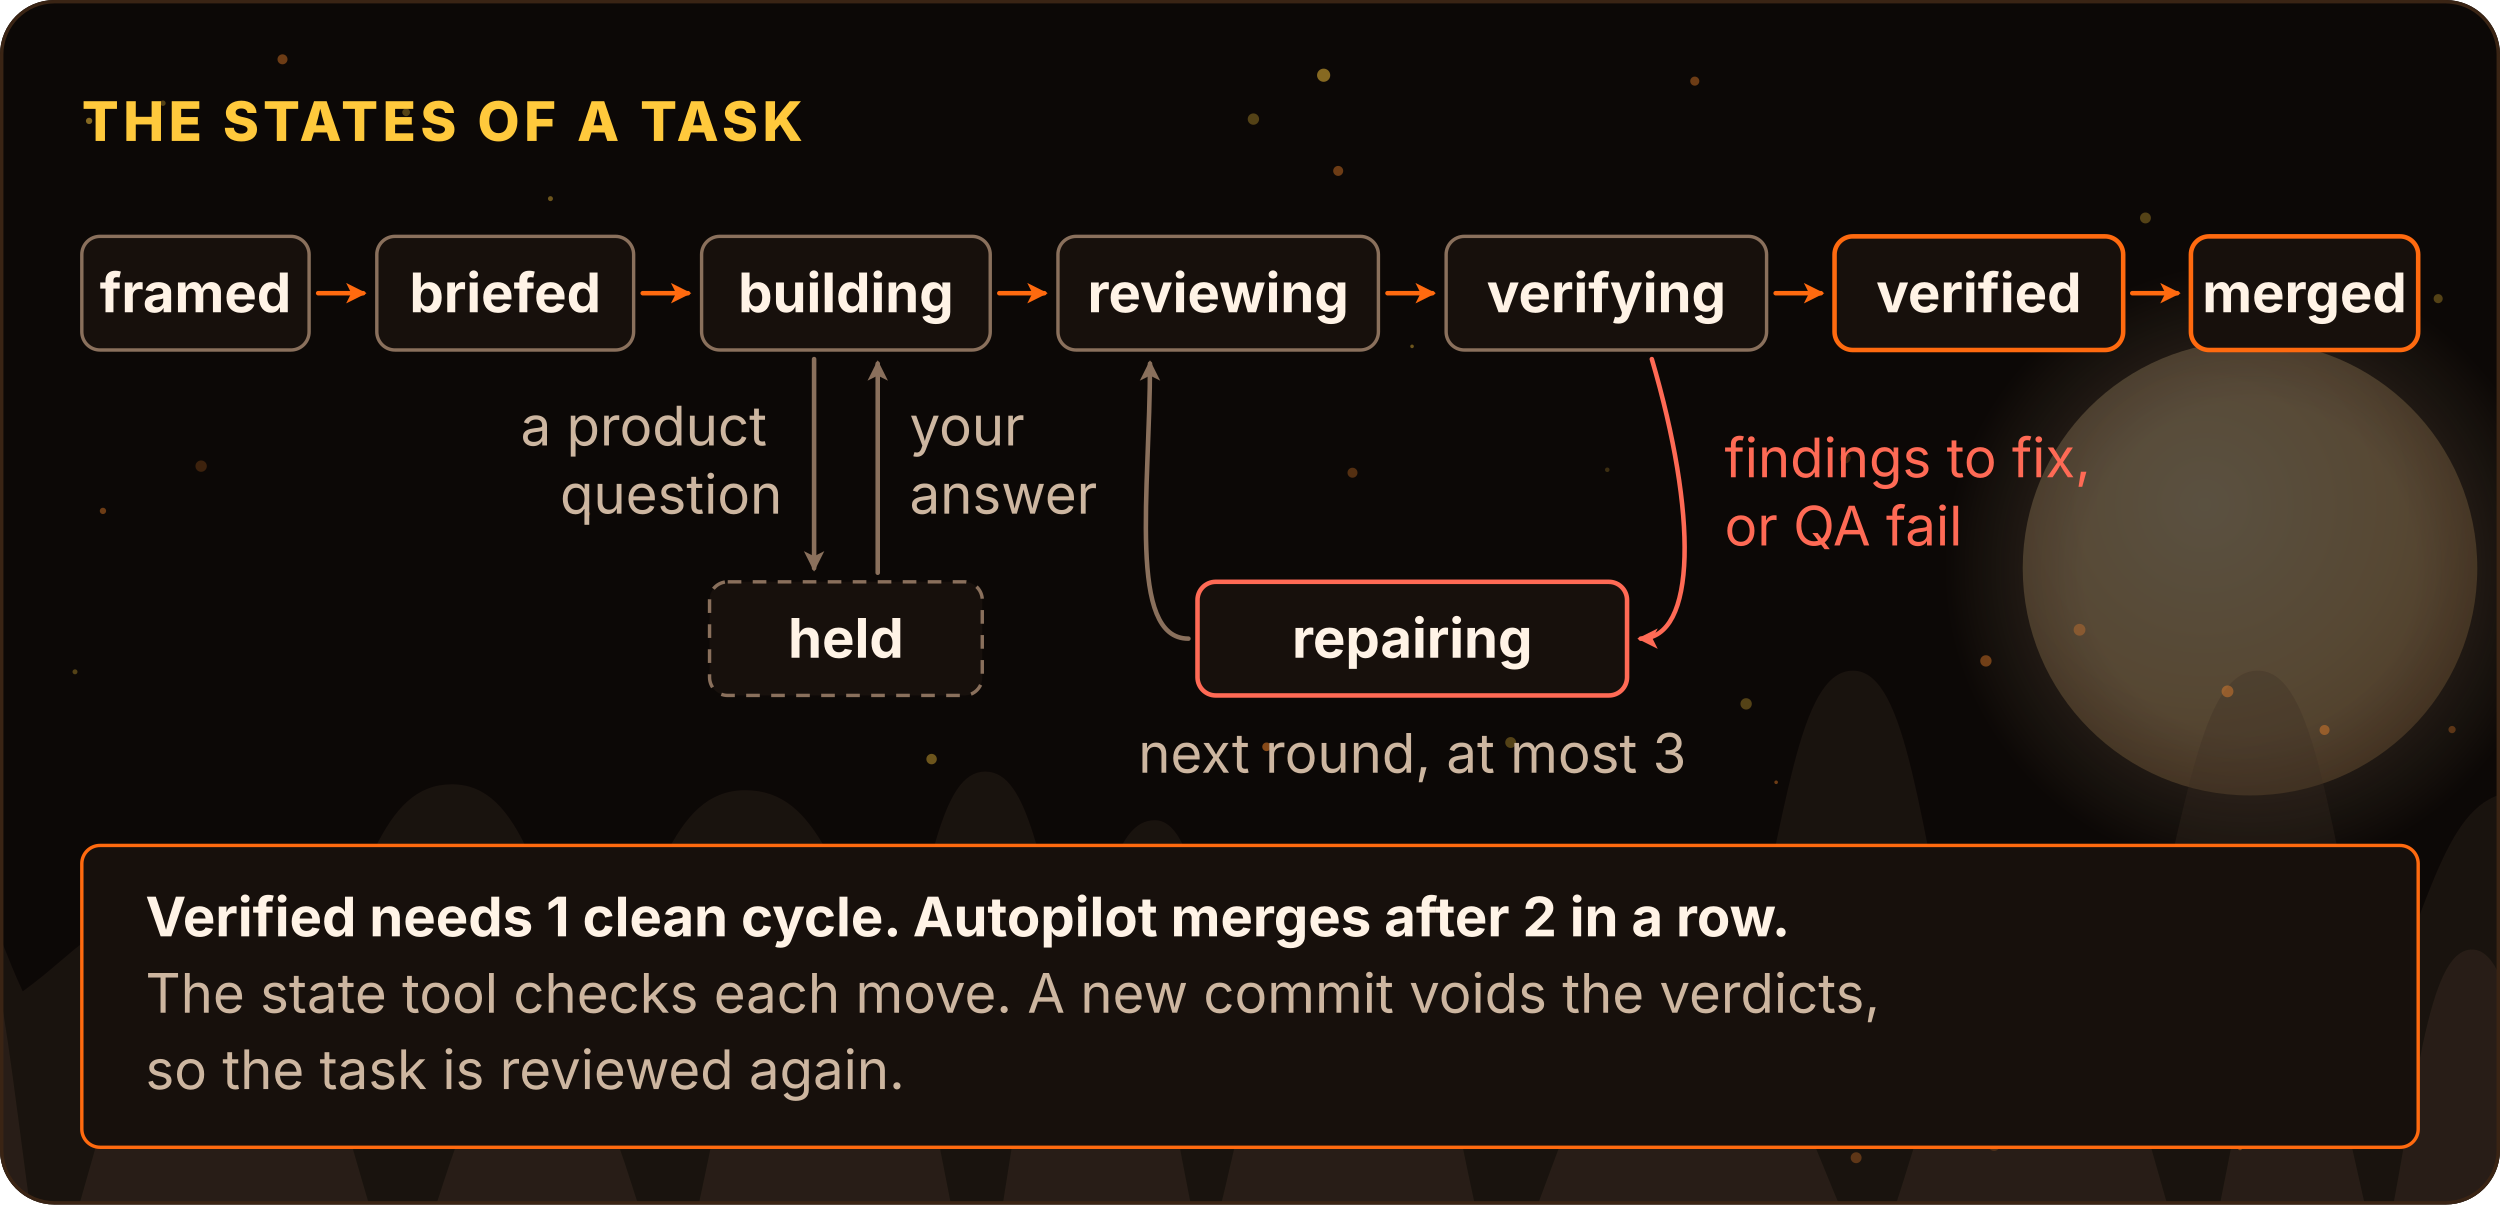
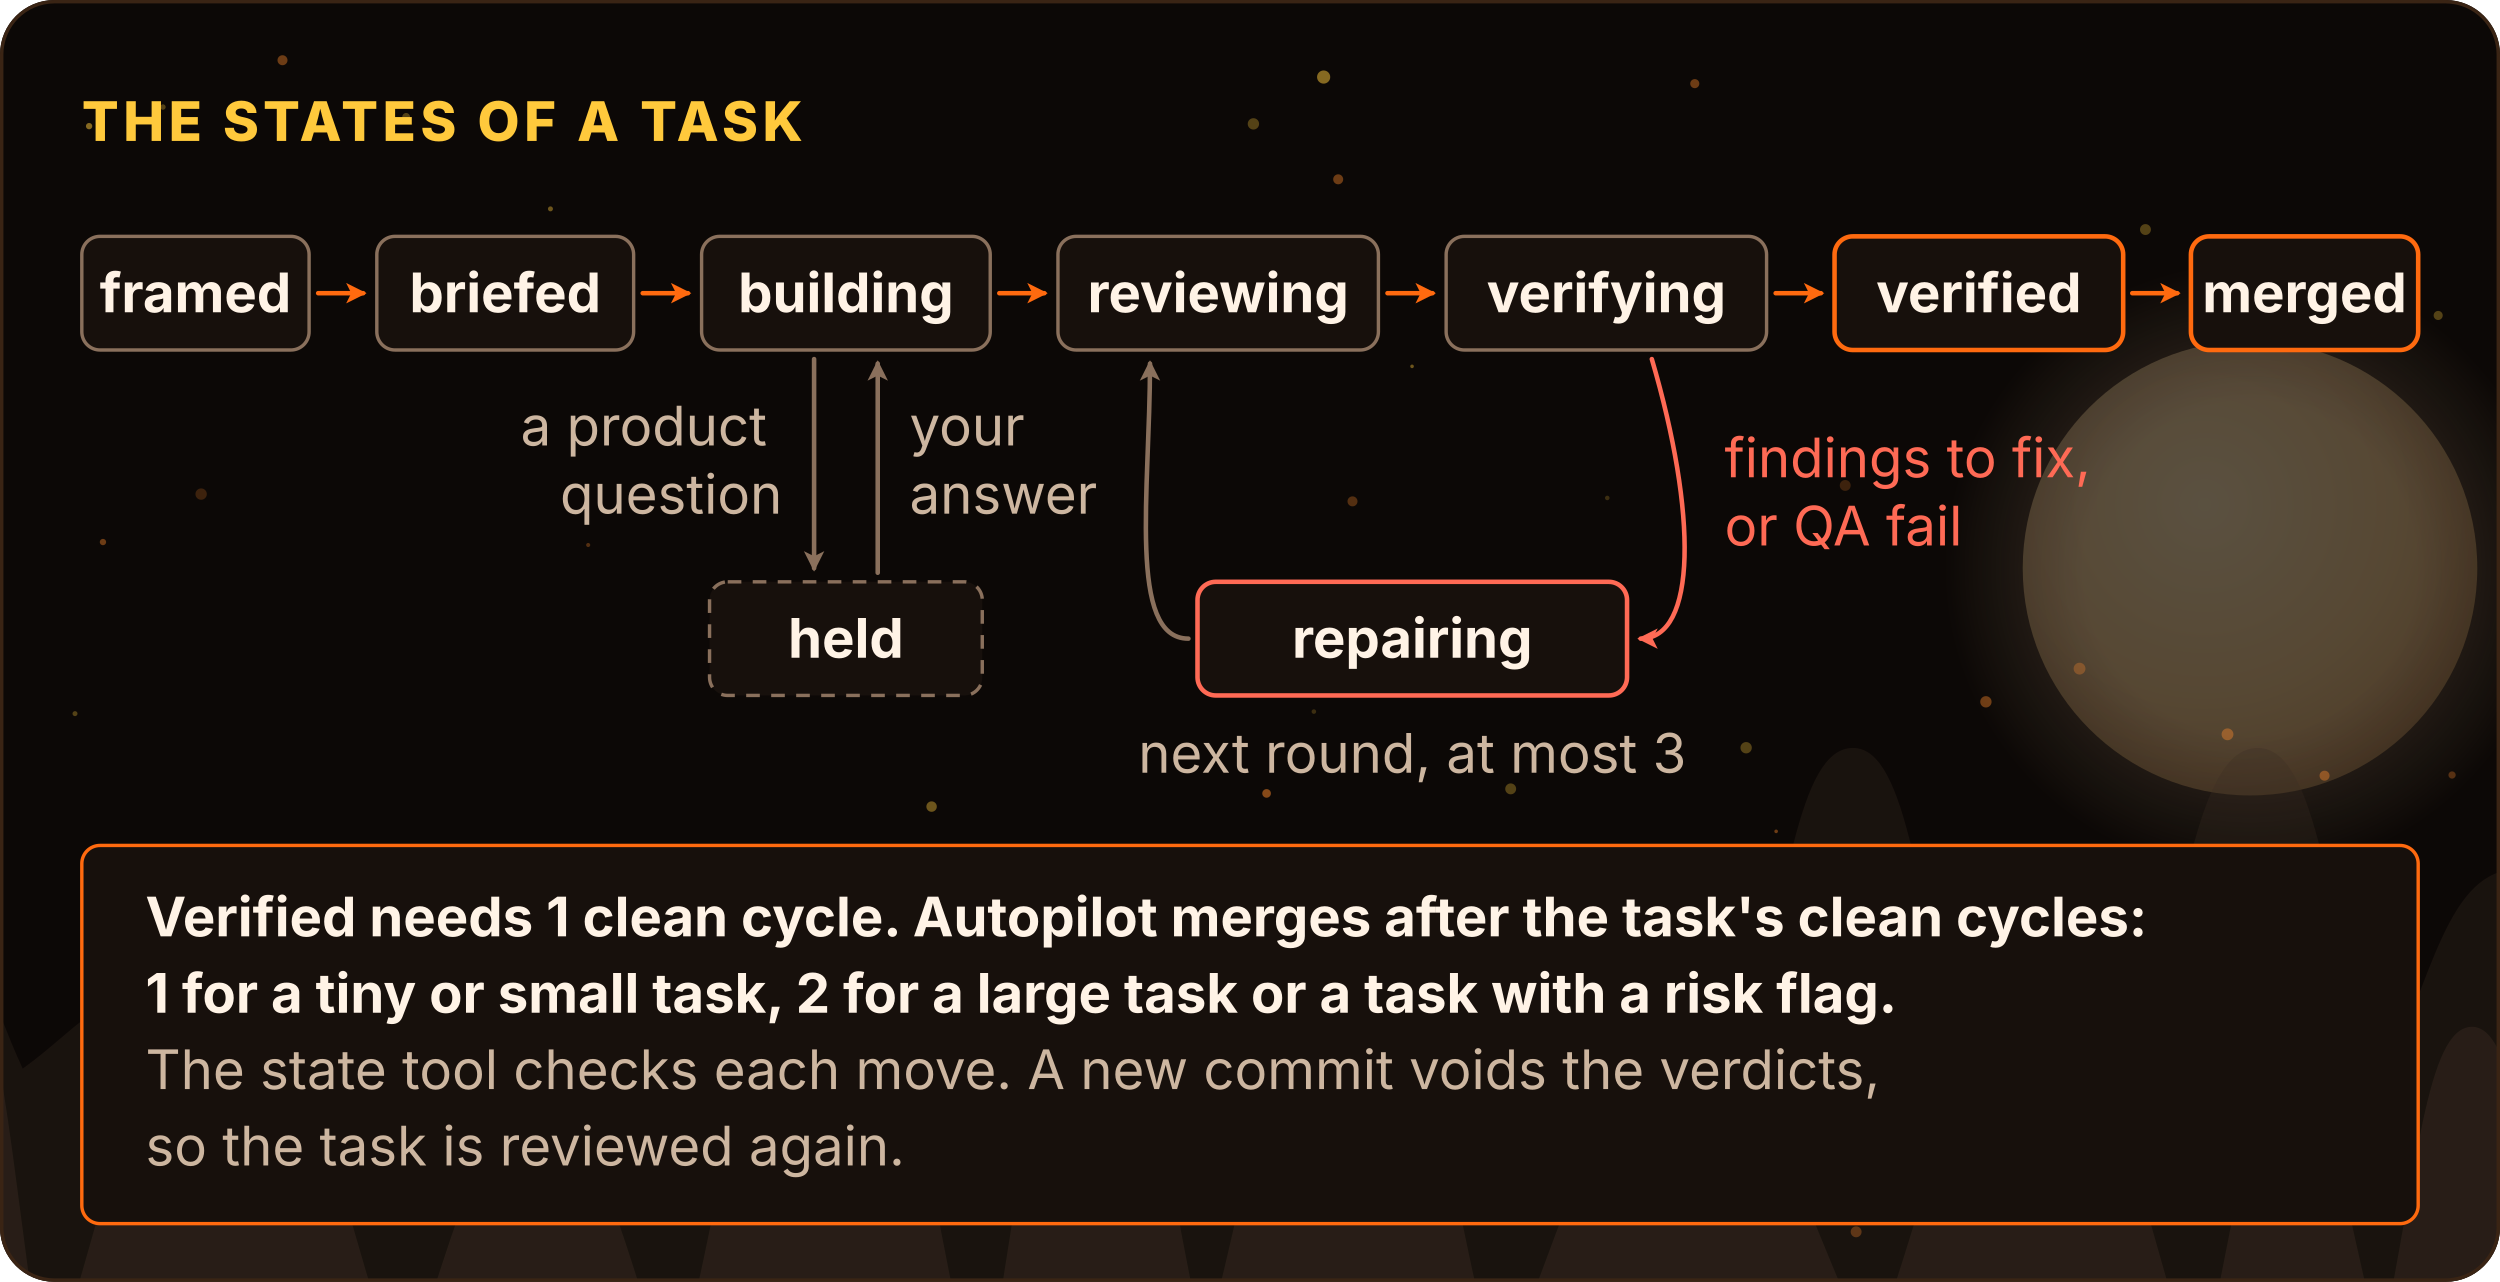
- <svg xmlns="http://www.w3.org/2000/svg" viewBox="0 0 1100 530" width="1100" height="530" role="img" aria-label="A task's life: framed, briefed, building, reviewing, verifying, verified, merged. A product question holds the task until your answer. Findings or a QA failure send it to repairing, then to review again, at most 3 rounds. Verified needs one clean cycle; autopilot merges after two.">
+ <svg xmlns="http://www.w3.org/2000/svg" viewBox="0 0 1100 564" width="1100" height="564" role="img" aria-label="A task's life: framed, briefed, building, reviewing, verifying, verified, merged. A product question holds the task until your answer. Findings or a QA failure send it to repairing, then to review again, at most 3 rounds. Verified needs one clean cycle; autopilot merges after one for a tiny or small task, two for a large or risky one.">
  <style>.pulse{animation:pulse 5s ease-in-out infinite}@keyframes pulse{50%{opacity:.55}}@media (prefers-reduced-motion:reduce){.pulse{animation:none}}</style>
  <defs>
    <linearGradient id="lifecycle-d-sky" x1="0" y1="0" x2="0" y2="1">
      <stop offset="0" stop-color="#080605" />
      <stop offset="0.45" stop-color="#1B120C" />
      <stop offset="0.72" stop-color="#22160E" />
      <stop offset="1" stop-color="#0A0706" />
    </linearGradient>
    <radialGradient id="lifecycle-d-haze">
      <stop offset="0" stop-color="#FF8A2A" stop-opacity="0.6" />
      <stop offset="0.5" stop-color="#FF6A0F" stop-opacity="0.2" />
      <stop offset="1" stop-color="#FF6A0F" stop-opacity="0" />
    </radialGradient>
    <radialGradient id="lifecycle-d-moonglow">
      <stop offset="0.55" stop-color="#F2CD96" stop-opacity="0.5" />
      <stop offset="1" stop-color="#F2CD96" stop-opacity="0" />
    </radialGradient>
    <radialGradient id="lifecycle-d-moon" cx="0.4" cy="0.36" r="0.72">
      <stop offset="0" stop-color="#F8E7C6" />
      <stop offset="0.6" stop-color="#E4BC88" />
      <stop offset="1" stop-color="#B8844F" />
    </radialGradient>
    <radialGradient id="lifecycle-d-iris" cx="0.51" cy="0.52" r="0.56">
      <stop offset="0" stop-color="#FFF4C2" />
      <stop offset="0.16" stop-color="#FFD54A" />
      <stop offset="0.4" stop-color="#FDB022" />
      <stop offset="0.66" stop-color="#EE7A0C" />
      <stop offset="0.86" stop-color="#A83E08" />
      <stop offset="1" stop-color="#4A1803" />
    </radialGradient>
    <linearGradient id="lifecycle-d-lid" x1="0" y1="0.34" x2="0" y2="0.96">
      <stop offset="0" stop-color="#000" stop-opacity="0.85" />
      <stop offset="1" stop-color="#000" stop-opacity="0" />
    </linearGradient>
    <linearGradient id="lifecycle-d-markR" x1="0" y1="0.5" x2="1" y2="0.3">
      <stop offset="0" stop-color="#B83A0A" />
      <stop offset="0.55" stop-color="#FF6A0F" />
      <stop offset="1" stop-color="#FFB050" />
    </linearGradient>
    <linearGradient id="lifecycle-d-markL" x1="1" y1="0.5" x2="0" y2="0.3">
      <stop offset="0" stop-color="#B83A0A" />
      <stop offset="0.55" stop-color="#FF6A0F" />
      <stop offset="1" stop-color="#FFB050" />
    </linearGradient>
    <linearGradient id="lifecycle-d-skin" x1="0" y1="0" x2="0" y2="1">
      <stop offset="0" stop-color="#040202" />
      <stop offset="0.32" stop-color="#1A110B" />
      <stop offset="0.6" stop-color="#33231A" />
      <stop offset="0.86" stop-color="#2C1E14" />
      <stop offset="1" stop-color="#3A2618" />
    </linearGradient>
    <linearGradient id="lifecycle-d-robe" x1="0" y1="0" x2="0" y2="1">
      <stop offset="0" stop-color="#2B2018" />
      <stop offset="1" stop-color="#100B08" />
    </linearGradient>
    <linearGradient id="lifecycle-d-bust" x1="0" y1="0" x2="0" y2="1">
      <stop offset="0" stop-color="#2B2018" />
      <stop offset="1" stop-color="#0A0604" />
    </linearGradient>
    <linearGradient id="lifecycle-d-hood" x1="0" y1="0" x2="0" y2="1">
      <stop offset="0" stop-color="#382A1F" />
      <stop offset="1" stop-color="#18120D" />
    </linearGradient>
    <linearGradient id="lifecycle-d-rock" x1="0" y1="0" x2="0" y2="1">
      <stop offset="0" stop-color="#33271D" />
      <stop offset="1" stop-color="#0D0907" />
    </linearGradient>
    <radialGradient id="lifecycle-d-disc" cx="0.5" cy="0.42" r="0.62">
      <stop offset="0" stop-color="#3B2B1E" />
      <stop offset="1" stop-color="#100B08" />
    </radialGradient>
    <radialGradient id="lifecycle-d-orb" cx="0.4" cy="0.38" r="0.65">
      <stop offset="0" stop-color="#FFF6D0" />
      <stop offset="0.45" stop-color="#FFC93C" />
      <stop offset="1" stop-color="#FF6A0F" />
    </radialGradient>
    <linearGradient id="lifecycle-d-fall" x1="0" y1="0" x2="0" y2="1">
      <stop offset="0" stop-color="#F4E6CC" stop-opacity="0.95" />
      <stop offset="1" stop-color="#F4E6CC" stop-opacity="0" />
    </linearGradient>
    <linearGradient id="lifecycle-d-word" x1="0" y1="0" x2="0" y2="1">
      <stop offset="0.2" stop-color="#FFF8EC" />
      <stop offset="0.5" stop-color="#FFD27A" />
      <stop offset="0.72" stop-color="#FF8A2A" />
      <stop offset="0.9" stop-color="#E2470A" />
    </linearGradient>
    <linearGradient id="lifecycle-d-chief" x1="0" y1="0" x2="0" y2="1">
      <stop offset="0" stop-color="#FFA040" />
      <stop offset="1" stop-color="#F05A0A" />
    </linearGradient>
    <filter id="lifecycle-d-wordglow" x="-10%" y="-20%" width="120%" height="140%">
      <feGaussianBlur in="SourceAlpha" stdDeviation="10" result="b" />
      <feFlood flood-color="#FF6A0F" flood-opacity="0.7" />
      <feComposite in2="b" operator="in" result="g" />
      <feMerge>
        <feMergeNode in="g" />
        <feMergeNode in="SourceGraphic" />
      </feMerge>
    </filter>
    <filter id="lifecycle-d-glow" x="-50%" y="-50%" width="200%" height="200%">
      <feGaussianBlur in="SourceGraphic" stdDeviation="2.6" result="b" />
      <feMerge>
        <feMergeNode in="b" />
        <feMergeNode in="SourceGraphic" />
      </feMerge>
    </filter>
    <filter id="lifecycle-d-blur" x="-50%" y="-50%" width="200%" height="200%">
      <feGaussianBlur stdDeviation="14" />
    </filter>
    <filter id="lifecycle-d-mist" x="-30%" y="-200%" width="160%" height="500%">
      <feGaussianBlur stdDeviation="20" />
    </filter>
    <marker id="lifecycle-d-hot" viewBox="0 0 12 12" refX="10" refY="6" markerWidth="9" markerHeight="9" markerUnits="userSpaceOnUse" orient="auto-start-reverse">
      <path d="M0 0 L12 6 L0 12 L3 6 z" fill="#FF6A0F" />
    </marker>
    <marker id="lifecycle-d-muted" viewBox="0 0 12 12" refX="10" refY="6" markerWidth="9" markerHeight="9" markerUnits="userSpaceOnUse" orient="auto-start-reverse">
      <path d="M0 0 L12 6 L0 12 L3 6 z" fill="#8A705C" />
    </marker>
    <marker id="lifecycle-d-bad" viewBox="0 0 12 12" refX="10" refY="6" markerWidth="9" markerHeight="9" markerUnits="userSpaceOnUse" orient="auto-start-reverse">
      <path d="M0 0 L12 6 L0 12 L3 6 z" fill="#FF6A55" />
    </marker>
    <marker id="lifecycle-d-loop" viewBox="0 0 12 12" refX="10" refY="6" markerWidth="9" markerHeight="9" markerUnits="userSpaceOnUse" orient="auto-start-reverse">
      <path d="M0 0 L12 6 L0 12 L3 6 z" fill="#FFC93C" />
    </marker>
    <clipPath id="lifecycle-d-frame">
-       <rect width="1100" height="530" rx="24" />
+       <rect width="1100" height="564" rx="24" />
    </clipPath>
  </defs>
  <g clip-path="url(#lifecycle-d-frame)">
-     <rect width="1100" height="530" rx="24" fill="#0C0806" />
+     <rect width="1100" height="564" rx="24" fill="#0C0806" />
    <circle cx="990" cy="250" r="134.4" fill="url(#lifecycle-d-moonglow)" opacity="0.3" />
    <circle cx="990" cy="250" r="100" fill="url(#lifecycle-d-moon)" opacity="0.22" />
-     <path d="M-60 530 L-60 470 C-46 421.4 -42.5 381.7 -25 381.7 C-7.5 381.7 -4 406.2 10 436.2 C35.2 418 41.5 403.2 72.9 403.2 C104.4 403.2 110.6 420.2 135.8 441.1 C161 388.3 167.3 345.1 198.8 345.1 C230.3 345.1 236.6 391.4 261.8 448.1 C288.2 392.8 294.9 347.7 327.9 347.7 C361 347.7 367.6 387.8 394.1 436.8 C409.8 383.3 413.8 339.5 433.5 339.5 C453.2 339.5 457.1 381.9 472.9 433.6 C487 393.6 490.5 360.9 508.1 360.9 C525.7 360.9 529.2 407.6 543.3 464.8 C564.5 425.6 569.8 393.6 596.4 393.6 C623 393.6 628.3 426.3 649.5 466.1 C673 434.4 678.8 408.5 708.2 408.5 C737.5 408.5 743.3 421.5 766.8 437.3 C786.2 359.1 791 295.1 815.3 295.1 C839.5 295.1 844.3 363.6 863.7 447.5 C879.4 422.1 883.3 401.4 902.8 401.4 C922.3 401.4 926.3 415.7 941.9 433.2 C962.5 357.2 967.7 295.1 993.5 295.1 C1019.4 295.1 1024.5 365.5 1045.2 451.5 C1070.5 394.8 1076.8 348.4 1108.4 348.4 C1140 348.4 1146.4 392.7 1171.7 446.8 L1171.7 530 Z" fill="#3A2B21" opacity="0.3" />
-     <path d="M-60 530 L-60 590 C-44 480.4 -40 390.8 -20 390.8 C0 390.8 4 475.2 20 578.3 C51.3 484.9 59.2 408.5 98.3 408.5 C137.4 408.5 145.2 483.2 176.5 574.6 C200.6 512 206.6 460.9 236.6 460.9 C266.6 460.9 272.7 513.2 296.7 577.1 C323.6 467.3 330.3 377.5 363.9 377.5 C397.5 377.5 404.2 473 431.1 589.6 C450.8 483.3 455.8 396.3 480.5 396.3 C505.2 396.3 510.2 469.4 530 558.8 C555.8 462.1 562.2 383 594.5 383 C626.7 383 633.2 469 659 574 C691.8 499.3 700.1 438.1 741.2 438.1 C782.3 438.1 790.5 493.7 823.4 561.6 C852.2 482.9 859.4 418.5 895.4 418.5 C931.4 418.5 938.6 488.8 967.4 574.7 C983.5 505 987.5 448 1007.5 448 C1027.5 448 1031.5 497.8 1047.5 558.7 C1063.6 481.2 1067.6 417.8 1087.7 417.8 C1107.8 417.8 1111.8 487 1127.8 571.5 C1149.9 486.8 1155.4 417.5 1183 417.5 C1210.6 417.5 1216.1 483.5 1238.2 564.1 L1238.2 530 Z" fill="#3A2B21" opacity="0.45" />
-     <ellipse cx="140" cy="431.6" rx="201.8" ry="26" fill="#E9D6BC" opacity="0" filter="url(#lifecycle-d-mist)" />
-     <ellipse cx="427.9" cy="452.6" rx="215.1" ry="26" fill="#E9D6BC" opacity="0" filter="url(#lifecycle-d-mist)" />
-     <ellipse cx="743" cy="444.3" rx="242.7" ry="26" fill="#E9D6BC" opacity="0" filter="url(#lifecycle-d-mist)" />
-     <ellipse cx="999.4" cy="408.3" rx="217.1" ry="26" fill="#E9D6BC" opacity="0" filter="url(#lifecycle-d-mist)" />
-     <circle cx="745.7" cy="35.7" r="2" fill="#FF8A2A" opacity="0.4" />
-     <circle cx="811.9" cy="201.5" r="2.4" fill="#FF8A2A" opacity="0.2" />
-     <circle cx="409.9" cy="334" r="2.3" fill="#FFC93C" opacity="0.4" />
-     <circle cx="71.7" cy="45.4" r="1.2" fill="#FFC93C" opacity="0.3" />
-     <circle cx="582.4" cy="33.1" r="2.9" fill="#FFC93C" opacity="0.5" />
-     <circle cx="1006" cy="474.2" r="0.8" fill="#FFC93C" opacity="0.3" />
-     <circle cx="578.1" cy="294.8" r="1" fill="#FFC93C" opacity="0.2" />
-     <circle cx="985.6" cy="505.1" r="1" fill="#FF8A2A" opacity="0.4" />
-     <circle cx="1022.8" cy="321.2" r="2.2" fill="#FF8A2A" opacity="0.4" />
-     <circle cx="39.2" cy="53.2" r="1.4" fill="#FFC93C" opacity="0.5" />
-     <circle cx="88.5" cy="205.1" r="2.5" fill="#FF8A2A" opacity="0.2" />
-     <circle cx="588.8" cy="75.2" r="2.2" fill="#FF8A2A" opacity="0.4" />
-     <circle cx="829.8" cy="122.2" r="0.9" fill="#FF8A2A" opacity="0.3" />
-     <circle cx="551.5" cy="52.4" r="2.5" fill="#FFC93C" opacity="0.3" />
-     <circle cx="1021.6" cy="479.8" r="3" fill="#FFC93C" opacity="0.5" />
-     <circle cx="258.8" cy="226.1" r="0.9" fill="#FF8A2A" opacity="0.3" />
-     <circle cx="707.2" cy="206.7" r="1" fill="#FFC93C" opacity="0.2" />
-     <circle cx="944" cy="95.9" r="2.4" fill="#FFC93C" opacity="0.3" />
-     <circle cx="242.2" cy="87.4" r="1.1" fill="#FFC93C" opacity="0.4" />
-     <circle cx="1072.8" cy="131.4" r="2" fill="#FFC93C" opacity="0.3" />
-     <circle cx="697.4" cy="454" r="2.7" fill="#FFC93C" opacity="0.3" />
-     <circle cx="124.3" cy="26.1" r="2.2" fill="#FF8A2A" opacity="0.4" />
-     <circle cx="816.7" cy="509.4" r="2.4" fill="#FF8A2A" opacity="0.3" />
-     <circle cx="664.7" cy="326.7" r="2.4" fill="#FFC93C" opacity="0.3" />
-     <circle cx="1078.9" cy="321" r="1.6" fill="#FF8A2A" opacity="0.3" />
-     <circle cx="890.9" cy="134.5" r="2.1" fill="#FFC93C" opacity="0.4" />
-     <circle cx="621.3" cy="152.4" r="0.8" fill="#FFC93C" opacity="0.4" />
-     <circle cx="915" cy="277.1" r="2.6" fill="#FF8A2A" opacity="0.3" />
-     <circle cx="557.3" cy="328.6" r="1.9" fill="#FF8A2A" opacity="0.5" />
-     <circle cx="980.1" cy="304.2" r="2.6" fill="#FF8A2A" opacity="0.4" />
-     <circle cx="768.3" cy="309.7" r="2.5" fill="#FFC93C" opacity="0.3" />
-     <circle cx="595.1" cy="208" r="2.2" fill="#FF8A2A" opacity="0.3" />
-     <circle cx="33" cy="295.6" r="1.1" fill="#FFC93C" opacity="0.3" />
-     <circle cx="877.8" cy="140.2" r="2.4" fill="#FFC93C" opacity="0.4" />
-     <circle cx="781.5" cy="344.2" r="0.8" fill="#FF8A2A" opacity="0.4" />
-     <circle cx="45.3" cy="224.8" r="1.4" fill="#FF8A2A" opacity="0.4" />
-     <circle cx="873.8" cy="290.8" r="2.5" fill="#FF8A2A" opacity="0.4" />
-     <circle cx="877.4" cy="503.8" r="2.6" fill="#FF8A2A" opacity="0.2" />
-     <circle cx="178.7" cy="49.4" r="1.7" fill="#FFC93C" opacity="0.3" />
-     <circle cx="556.6" cy="407.7" r="2.8" fill="#FFC93C" opacity="0.4" />
+     <path d="M-60 564 L-60 504 C-46 455.4 -42.5 415.7 -25 415.7 C-7.5 415.7 -4 440.2 10 470.2 C35.2 452 41.5 437.2 72.9 437.2 C104.4 437.2 110.6 454.2 135.8 475.1 C161 422.3 167.3 379.1 198.8 379.1 C230.3 379.1 236.6 425.4 261.8 482.1 C288.2 426.8 294.9 381.7 327.9 381.7 C361 381.7 367.6 421.8 394.1 470.8 C409.8 417.3 413.8 373.5 433.5 373.5 C453.2 373.5 457.1 415.9 472.9 467.6 C487 427.6 490.5 394.9 508.1 394.9 C525.7 394.9 529.2 441.6 543.3 498.8 C564.5 459.6 569.8 427.6 596.4 427.6 C623 427.6 628.3 460.3 649.5 500.1 C673 468.4 678.8 442.5 708.2 442.5 C737.5 442.5 743.3 455.5 766.8 471.3 C786.2 393.1 791 329.1 815.3 329.1 C839.5 329.1 844.3 397.6 863.7 481.5 C879.4 456.1 883.3 435.4 902.8 435.4 C922.3 435.4 926.3 449.7 941.9 467.2 C962.5 391.2 967.7 329.1 993.5 329.1 C1019.4 329.1 1024.5 399.5 1045.2 485.5 C1070.5 428.8 1076.8 382.4 1108.4 382.4 C1140 382.4 1146.4 426.7 1171.7 480.8 L1171.7 564 Z" fill="#3A2B21" opacity="0.3" />
+     <path d="M-60 564 L-60 624 C-44 514.4 -40 424.8 -20 424.8 C0 424.8 4 509.2 20 612.3 C51.3 518.9 59.2 442.5 98.3 442.5 C137.4 442.5 145.2 517.2 176.5 608.6 C200.6 546 206.6 494.9 236.6 494.9 C266.6 494.9 272.7 547.2 296.7 611.1 C323.6 501.3 330.3 411.5 363.9 411.5 C397.5 411.5 404.2 507 431.1 623.6 C450.8 517.3 455.8 430.3 480.5 430.3 C505.2 430.3 510.2 503.4 530 592.8 C555.8 496.1 562.2 417 594.5 417 C626.7 417 633.2 503 659 608 C691.8 533.3 700.1 472.1 741.2 472.1 C782.3 472.1 790.5 527.7 823.4 595.6 C852.2 516.9 859.4 452.5 895.4 452.5 C931.4 452.5 938.6 522.8 967.4 608.7 C983.5 539 987.5 482 1007.5 482 C1027.5 482 1031.5 531.8 1047.5 592.7 C1063.6 515.2 1067.6 451.8 1087.7 451.8 C1107.8 451.8 1111.8 521 1127.8 605.5 C1149.9 520.8 1155.4 451.5 1183 451.5 C1210.6 451.5 1216.1 517.5 1238.2 598.1 L1238.2 564 Z" fill="#3A2B21" opacity="0.45" />
+     <ellipse cx="140" cy="465.6" rx="201.8" ry="26" fill="#E9D6BC" opacity="0" filter="url(#lifecycle-d-mist)" />
+     <ellipse cx="427.9" cy="486.6" rx="215.1" ry="26" fill="#E9D6BC" opacity="0" filter="url(#lifecycle-d-mist)" />
+     <ellipse cx="743" cy="478.3" rx="242.7" ry="26" fill="#E9D6BC" opacity="0" filter="url(#lifecycle-d-mist)" />
+     <ellipse cx="999.4" cy="442.3" rx="217.1" ry="26" fill="#E9D6BC" opacity="0" filter="url(#lifecycle-d-mist)" />
+     <circle cx="745.7" cy="36.8" r="2" fill="#FF8A2A" opacity="0.4" />
+     <circle cx="811.9" cy="213.6" r="2.4" fill="#FF8A2A" opacity="0.2" />
+     <circle cx="409.9" cy="354.9" r="2.3" fill="#FFC93C" opacity="0.4" />
+     <circle cx="71.7" cy="47.1" r="1.2" fill="#FFC93C" opacity="0.3" />
+     <circle cx="582.4" cy="33.9" r="2.9" fill="#FFC93C" opacity="0.5" />
+     <circle cx="1006" cy="504.5" r="0.8" fill="#FFC93C" opacity="0.3" />
+     <circle cx="578.1" cy="313.1" r="1" fill="#FFC93C" opacity="0.2" />
+     <circle cx="985.6" cy="537.4" r="1" fill="#FF8A2A" opacity="0.4" />
+     <circle cx="1022.8" cy="341.3" r="2.2" fill="#FF8A2A" opacity="0.4" />
+     <circle cx="39.2" cy="55.5" r="1.4" fill="#FFC93C" opacity="0.5" />
+     <circle cx="88.5" cy="217.4" r="2.5" fill="#FF8A2A" opacity="0.2" />
+     <circle cx="588.8" cy="78.9" r="2.2" fill="#FF8A2A" opacity="0.4" />
+     <circle cx="829.8" cy="129" r="0.9" fill="#FF8A2A" opacity="0.3" />
+     <circle cx="551.5" cy="54.5" r="2.5" fill="#FFC93C" opacity="0.3" />
+     <circle cx="1021.6" cy="510.5" r="3" fill="#FFC93C" opacity="0.5" />
+     <circle cx="258.8" cy="239.8" r="0.9" fill="#FF8A2A" opacity="0.3" />
+     <circle cx="707.2" cy="219.1" r="1" fill="#FFC93C" opacity="0.2" />
+     <circle cx="944" cy="101" r="2.4" fill="#FFC93C" opacity="0.3" />
+     <circle cx="242.2" cy="91.9" r="1.1" fill="#FFC93C" opacity="0.4" />
+     <circle cx="1072.8" cy="138.8" r="2" fill="#FFC93C" opacity="0.3" />
+     <circle cx="697.4" cy="482.9" r="2.7" fill="#FFC93C" opacity="0.3" />
+     <circle cx="124.3" cy="26.5" r="2.2" fill="#FF8A2A" opacity="0.4" />
+     <circle cx="816.7" cy="542" r="2.4" fill="#FF8A2A" opacity="0.3" />
+     <circle cx="664.7" cy="347.1" r="2.4" fill="#FFC93C" opacity="0.3" />
+     <circle cx="1078.9" cy="341" r="1.6" fill="#FF8A2A" opacity="0.3" />
+     <circle cx="890.9" cy="142.2" r="2.1" fill="#FFC93C" opacity="0.4" />
+     <circle cx="621.3" cy="161.2" r="0.8" fill="#FFC93C" opacity="0.4" />
+     <circle cx="915" cy="294.2" r="2.6" fill="#FF8A2A" opacity="0.3" />
+     <circle cx="557.3" cy="349.1" r="1.9" fill="#FF8A2A" opacity="0.5" />
+     <circle cx="980.1" cy="323.1" r="2.6" fill="#FF8A2A" opacity="0.4" />
+     <circle cx="768.3" cy="329" r="2.5" fill="#FFC93C" opacity="0.3" />
+     <circle cx="595.1" cy="220.6" r="2.2" fill="#FF8A2A" opacity="0.3" />
+     <circle cx="33" cy="314" r="1.1" fill="#FFC93C" opacity="0.3" />
+     <circle cx="877.8" cy="148.3" r="2.4" fill="#FFC93C" opacity="0.4" />
+     <circle cx="781.5" cy="365.8" r="0.8" fill="#FF8A2A" opacity="0.4" />
+     <circle cx="45.3" cy="238.5" r="1.4" fill="#FF8A2A" opacity="0.4" />
+     <circle cx="873.8" cy="308.8" r="2.5" fill="#FF8A2A" opacity="0.4" />
+     <circle cx="877.4" cy="536" r="2.6" fill="#FF8A2A" opacity="0.2" />
+     <circle cx="178.7" cy="51.4" r="1.7" fill="#FFC93C" opacity="0.3" />
+     <circle cx="556.6" cy="433.5" r="2.8" fill="#FFC93C" opacity="0.4" />
    <text x="36" y="62" font-family="-apple-system, BlinkMacSystemFont, 'Segoe UI', Inter, Helvetica, Arial, sans-serif" font-size="24" font-weight="800" fill="#FFC93C" text-anchor="start" letter-spacing="2">
      <tspan x="36" dy="0">THE STATES OF A TASK</tspan>
    </text>
    <rect x="36" y="104" width="100" height="50" rx="8" fill="#17100C" stroke="#8A705C" stroke-width="1.5" />
    <text x="86" y="137.4" font-family="-apple-system, BlinkMacSystemFont, 'Segoe UI', Inter, Helvetica, Arial, sans-serif" font-size="24" font-weight="700" fill="#FFF3E6" text-anchor="middle">
      <tspan x="86" dy="0">framed</tspan>
    </text>
    <path d="M140 129 L 159.8 129" fill="none" stroke="#FF6A0F" stroke-width="2" stroke-linecap="round" stroke-linejoin="round" marker-end="url(#lifecycle-d-hot)" />
    <rect x="165.8" y="104" width="113" height="50" rx="8" fill="#17100C" stroke="#8A705C" stroke-width="1.5" />
    <text x="222.3" y="137.4" font-family="-apple-system, BlinkMacSystemFont, 'Segoe UI', Inter, Helvetica, Arial, sans-serif" font-size="24" font-weight="700" fill="#FFF3E6" text-anchor="middle">
      <tspan x="222.3" dy="0">briefed</tspan>
    </text>
    <path d="M282.8 129 L 302.7 129" fill="none" stroke="#FF6A0F" stroke-width="2" stroke-linecap="round" stroke-linejoin="round" marker-end="url(#lifecycle-d-hot)" />
    <rect x="308.7" y="104" width="127" height="50" rx="8" fill="#17100C" stroke="#8A705C" stroke-width="1.5" />
    <text x="372.2" y="137.4" font-family="-apple-system, BlinkMacSystemFont, 'Segoe UI', Inter, Helvetica, Arial, sans-serif" font-size="24" font-weight="700" fill="#FFF3E6" text-anchor="middle">
      <tspan x="372.2" dy="0">building</tspan>
    </text>
    <path d="M439.7 129 L 459.5 129" fill="none" stroke="#FF6A0F" stroke-width="2" stroke-linecap="round" stroke-linejoin="round" marker-end="url(#lifecycle-d-hot)" />
    <rect x="465.5" y="104" width="141" height="50" rx="8" fill="#17100C" stroke="#8A705C" stroke-width="1.5" />
    <text x="536" y="137.4" font-family="-apple-system, BlinkMacSystemFont, 'Segoe UI', Inter, Helvetica, Arial, sans-serif" font-size="24" font-weight="700" fill="#FFF3E6" text-anchor="middle">
      <tspan x="536" dy="0">reviewing</tspan>
    </text>
    <path d="M610.5 129 L 630.3 129" fill="none" stroke="#FF6A0F" stroke-width="2" stroke-linecap="round" stroke-linejoin="round" marker-end="url(#lifecycle-d-hot)" />
    <rect x="636.3" y="104" width="141" height="50" rx="8" fill="#17100C" stroke="#8A705C" stroke-width="1.5" />
    <text x="706.8" y="137.4" font-family="-apple-system, BlinkMacSystemFont, 'Segoe UI', Inter, Helvetica, Arial, sans-serif" font-size="24" font-weight="700" fill="#FFF3E6" text-anchor="middle">
      <tspan x="706.8" dy="0">verifying</tspan>
    </text>
    <path d="M781.3 129 L 801.2 129" fill="none" stroke="#FF6A0F" stroke-width="2" stroke-linecap="round" stroke-linejoin="round" marker-end="url(#lifecycle-d-hot)" />
    <rect x="807.2" y="104" width="127" height="50" rx="8" fill="#17100C" stroke="#FF6A0F" stroke-width="2" />
    <text x="870.7" y="137.4" font-family="-apple-system, BlinkMacSystemFont, 'Segoe UI', Inter, Helvetica, Arial, sans-serif" font-size="24" font-weight="700" fill="#FFF3E6" text-anchor="middle">
      <tspan x="870.7" dy="0">verified</tspan>
    </text>
    <path d="M938.2 129 L 958 129" fill="none" stroke="#FF6A0F" stroke-width="2" stroke-linecap="round" stroke-linejoin="round" marker-end="url(#lifecycle-d-hot)" />
    <rect x="964" y="104" width="100" height="50" rx="8" fill="#17100C" stroke="#FF6A0F" stroke-width="2" />
    <text x="1014" y="137.4" font-family="-apple-system, BlinkMacSystemFont, 'Segoe UI', Inter, Helvetica, Arial, sans-serif" font-size="24" font-weight="700" fill="#FFF3E6" text-anchor="middle">
      <tspan x="1014" dy="0">merged</tspan>
    </text>
    <path d="M358.2 158 L 358.2 250" fill="none" stroke="#8A705C" stroke-width="2" stroke-linecap="round" stroke-linejoin="round" marker-end="url(#lifecycle-d-muted)" />
    <path d="M386.2 252 L 386.2 160" fill="none" stroke="#8A705C" stroke-width="2" stroke-linecap="round" stroke-linejoin="round" marker-end="url(#lifecycle-d-muted)" />
    <text x="344.2" y="196" font-family="-apple-system, BlinkMacSystemFont, 'Segoe UI', Inter, Helvetica, Arial, sans-serif" font-size="24" font-weight="400" fill="#CDB6A0" text-anchor="end">
      <tspan x="344.2" dy="0">a product</tspan>
      <tspan x="344.2" dy="30">question</tspan>
    </text>
    <text x="400.2" y="196" font-family="-apple-system, BlinkMacSystemFont, 'Segoe UI', Inter, Helvetica, Arial, sans-serif" font-size="24" font-weight="400" fill="#CDB6A0" text-anchor="start">
      <tspan x="400.2" dy="0">your</tspan>
      <tspan x="400.2" dy="30">answer</tspan>
    </text>
    <rect x="312.2" y="256" width="120" height="50" rx="8" fill="#17100C" stroke="#8A705C" stroke-width="1.5" stroke-dasharray="6 5" />
    <text x="372.2" y="289.4" font-family="-apple-system, BlinkMacSystemFont, 'Segoe UI', Inter, Helvetica, Arial, sans-serif" font-size="24" font-weight="700" fill="#FFF3E6" text-anchor="middle">
      <tspan x="372.2" dy="0">held</tspan>
    </text>
    <path d="M726.8 158 C 746.8 226, 746.8 281, 721.9 281" fill="none" stroke="#FF6A55" stroke-width="2" stroke-linecap="round" stroke-linejoin="round" marker-end="url(#lifecycle-d-bad)" />
    <text x="758.8" y="210" font-family="-apple-system, BlinkMacSystemFont, 'Segoe UI', Inter, Helvetica, Arial, sans-serif" font-size="24" font-weight="400" fill="#FF6A55" text-anchor="start">
      <tspan x="758.8" dy="0">findings to fix,</tspan>
      <tspan x="758.8" dy="30">or QA fail</tspan>
    </text>
    <path d="M522.9 281 C 496 281, 506 216, 506 160" fill="none" stroke="#8A705C" stroke-width="2" stroke-linecap="round" stroke-linejoin="round" marker-end="url(#lifecycle-d-muted)" />
    <rect x="526.9" y="256" width="189" height="50" rx="8" fill="#17100C" stroke="#FF6A55" stroke-width="2" />
    <text x="621.4" y="289.4" font-family="-apple-system, BlinkMacSystemFont, 'Segoe UI', Inter, Helvetica, Arial, sans-serif" font-size="24" font-weight="700" fill="#FFF3E6" text-anchor="middle">
      <tspan x="621.4" dy="0">repairing</tspan>
    </text>
    <text x="621.4" y="340" font-family="-apple-system, BlinkMacSystemFont, 'Segoe UI', Inter, Helvetica, Arial, sans-serif" font-size="24" font-weight="400" fill="#CDB6A0" text-anchor="middle">
      <tspan x="621.4" dy="0">next round, at most 3</tspan>
    </text>
-     <rect x="36" y="372" width="1028" height="132.8" rx="8" fill="#17100C" stroke="#FF6A0F" stroke-width="1.5" />
+     <rect x="36" y="372" width="1028" height="166.4" rx="8" fill="#17100C" stroke="#FF6A0F" stroke-width="1.5" />
    <text x="64" y="412" font-family="-apple-system, BlinkMacSystemFont, 'Segoe UI', Inter, Helvetica, Arial, sans-serif" font-size="24" font-weight="700" fill="#FFF3E6" text-anchor="start">
-       <tspan x="64" dy="0">Verified needs 1 clean cycle. Autopilot merges after 2 in a row.</tspan>
-     </text>
-     <text x="64" y="445.6" font-family="-apple-system, BlinkMacSystemFont, 'Segoe UI', Inter, Helvetica, Arial, sans-serif" font-size="24" font-weight="400" fill="#CDB6A0" text-anchor="start">
+       <tspan x="64" dy="0">Verified needs 1 clean cycle. Autopilot merges after the task's clean cycles:</tspan>
+       <tspan x="64" dy="33.6">1 for a tiny or small task, 2 for a large task or a task with a risk flag.</tspan>
+     </text>
+     <text x="64" y="479.2" font-family="-apple-system, BlinkMacSystemFont, 'Segoe UI', Inter, Helvetica, Arial, sans-serif" font-size="24" font-weight="400" fill="#CDB6A0" text-anchor="start">
      <tspan x="64" dy="0">The state tool checks each move. A new commit voids the verdicts,</tspan>
      <tspan x="64" dy="33.6">so the task is reviewed again.</tspan>
    </text>
  </g>
-   <rect x="0.75" y="0.75" width="1098.5" height="528.5" rx="23.25" fill="none" stroke="#3A2414" stroke-width="1.5" />
+   <rect x="0.75" y="0.75" width="1098.5" height="562.5" rx="23.25" fill="none" stroke="#3A2414" stroke-width="1.5" />
</svg>
